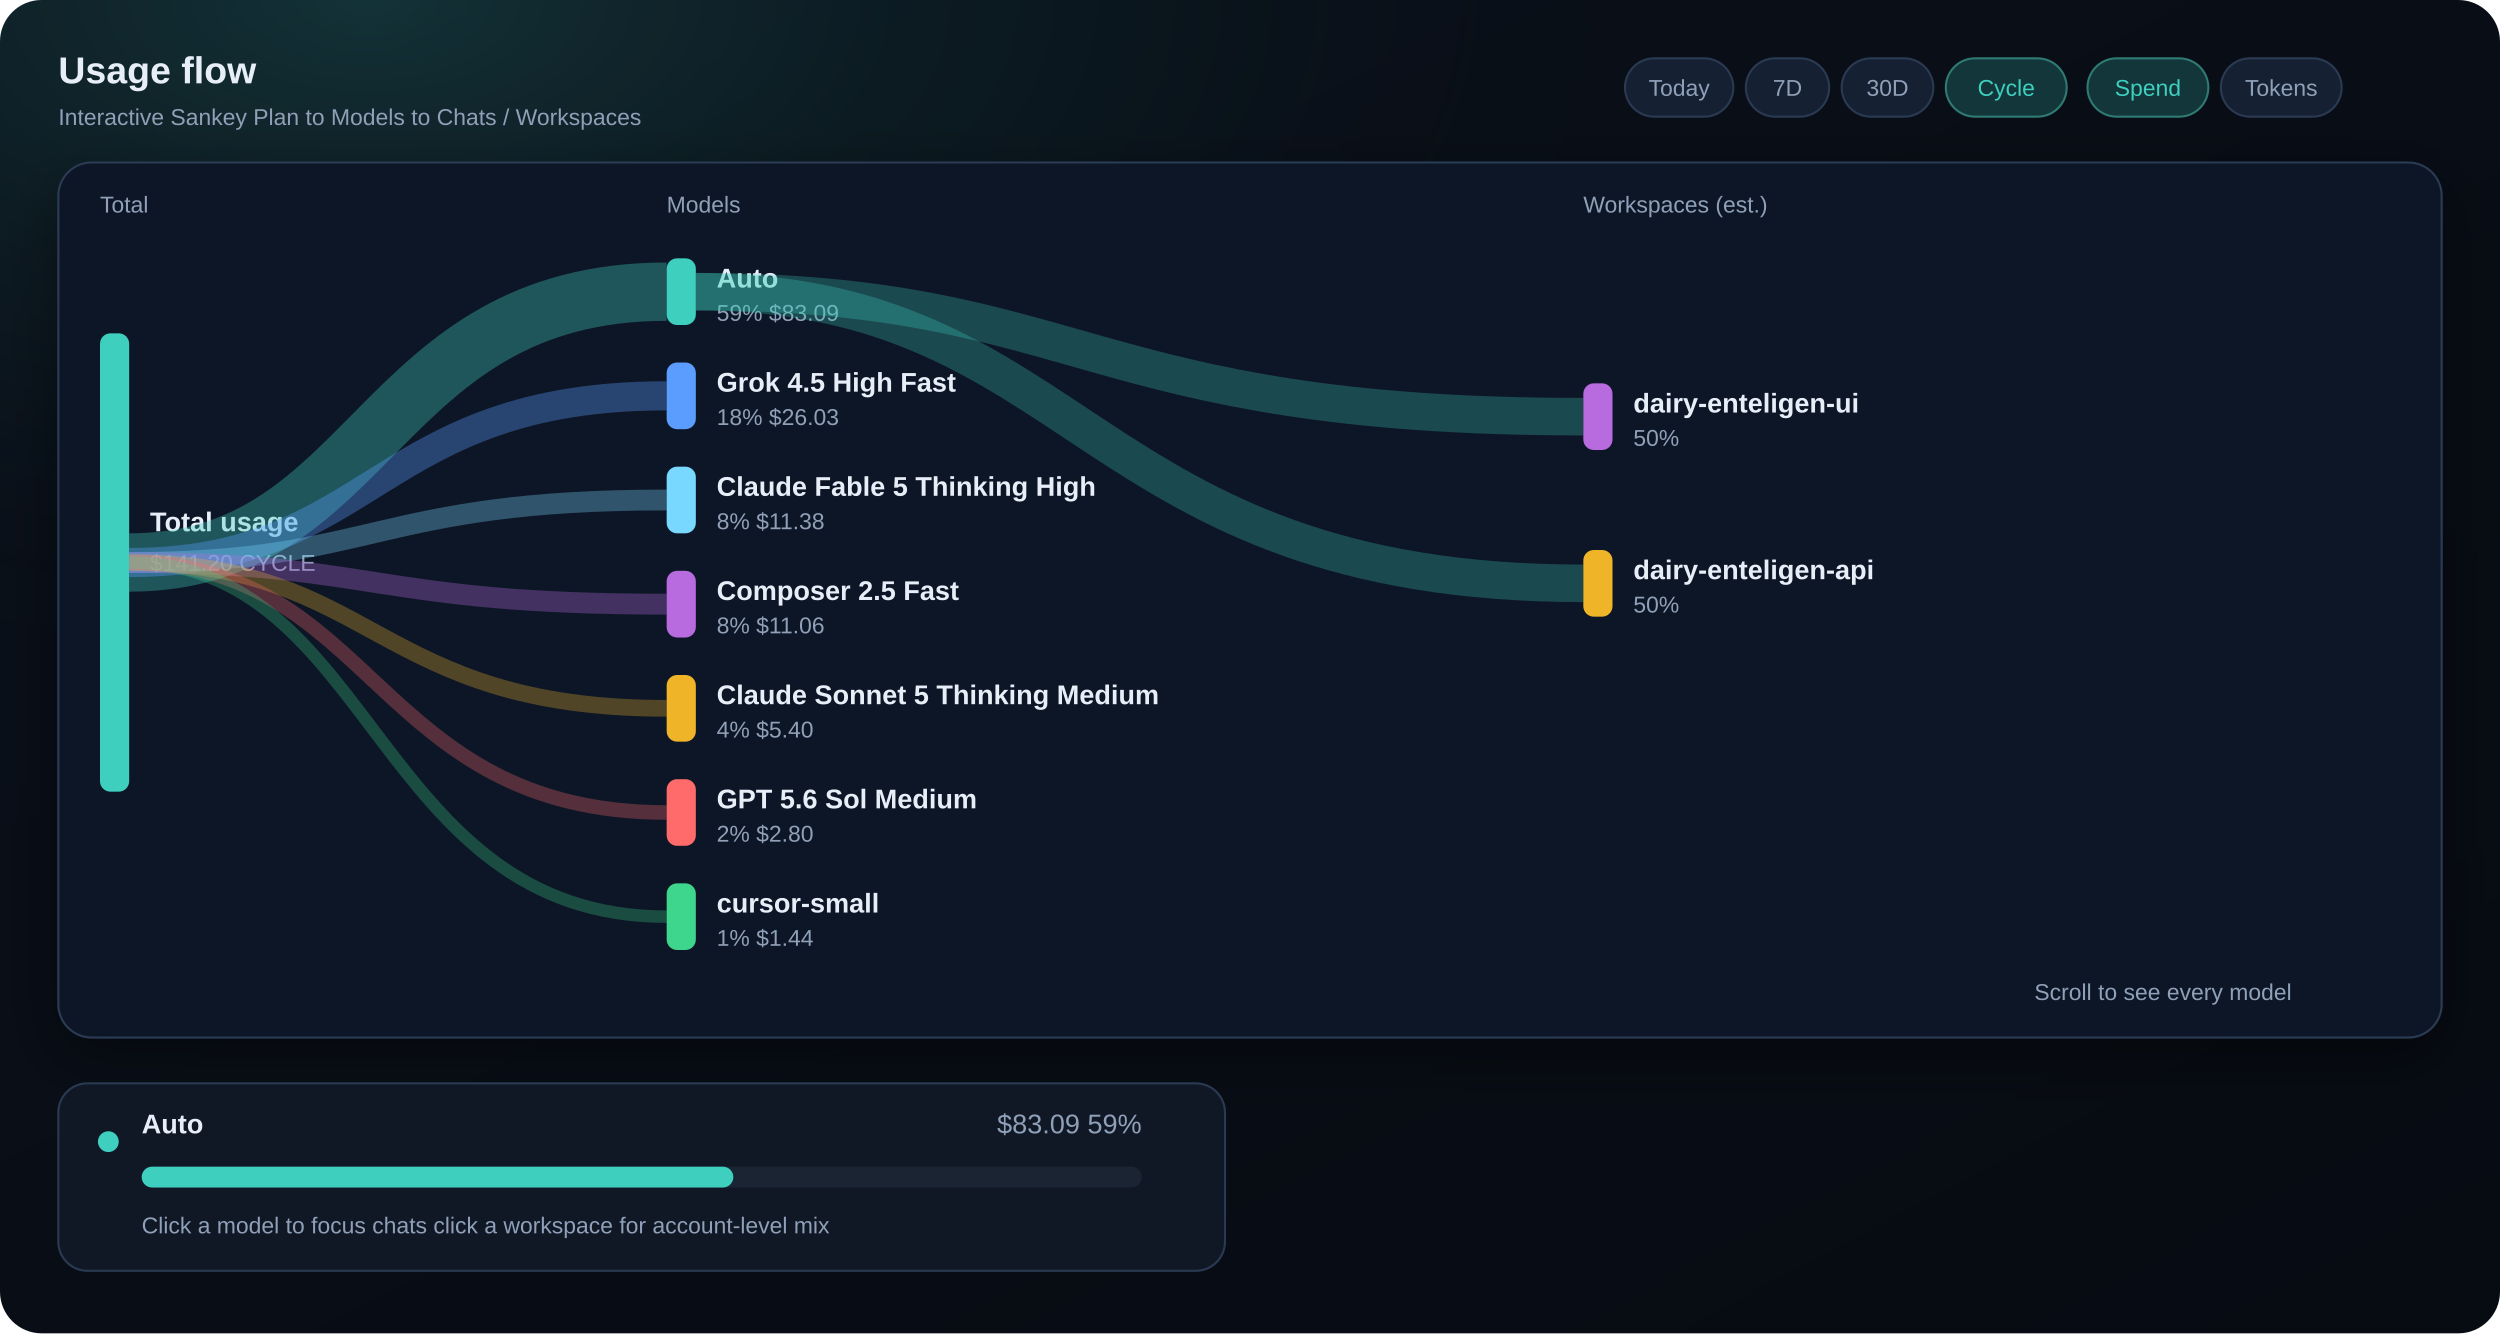
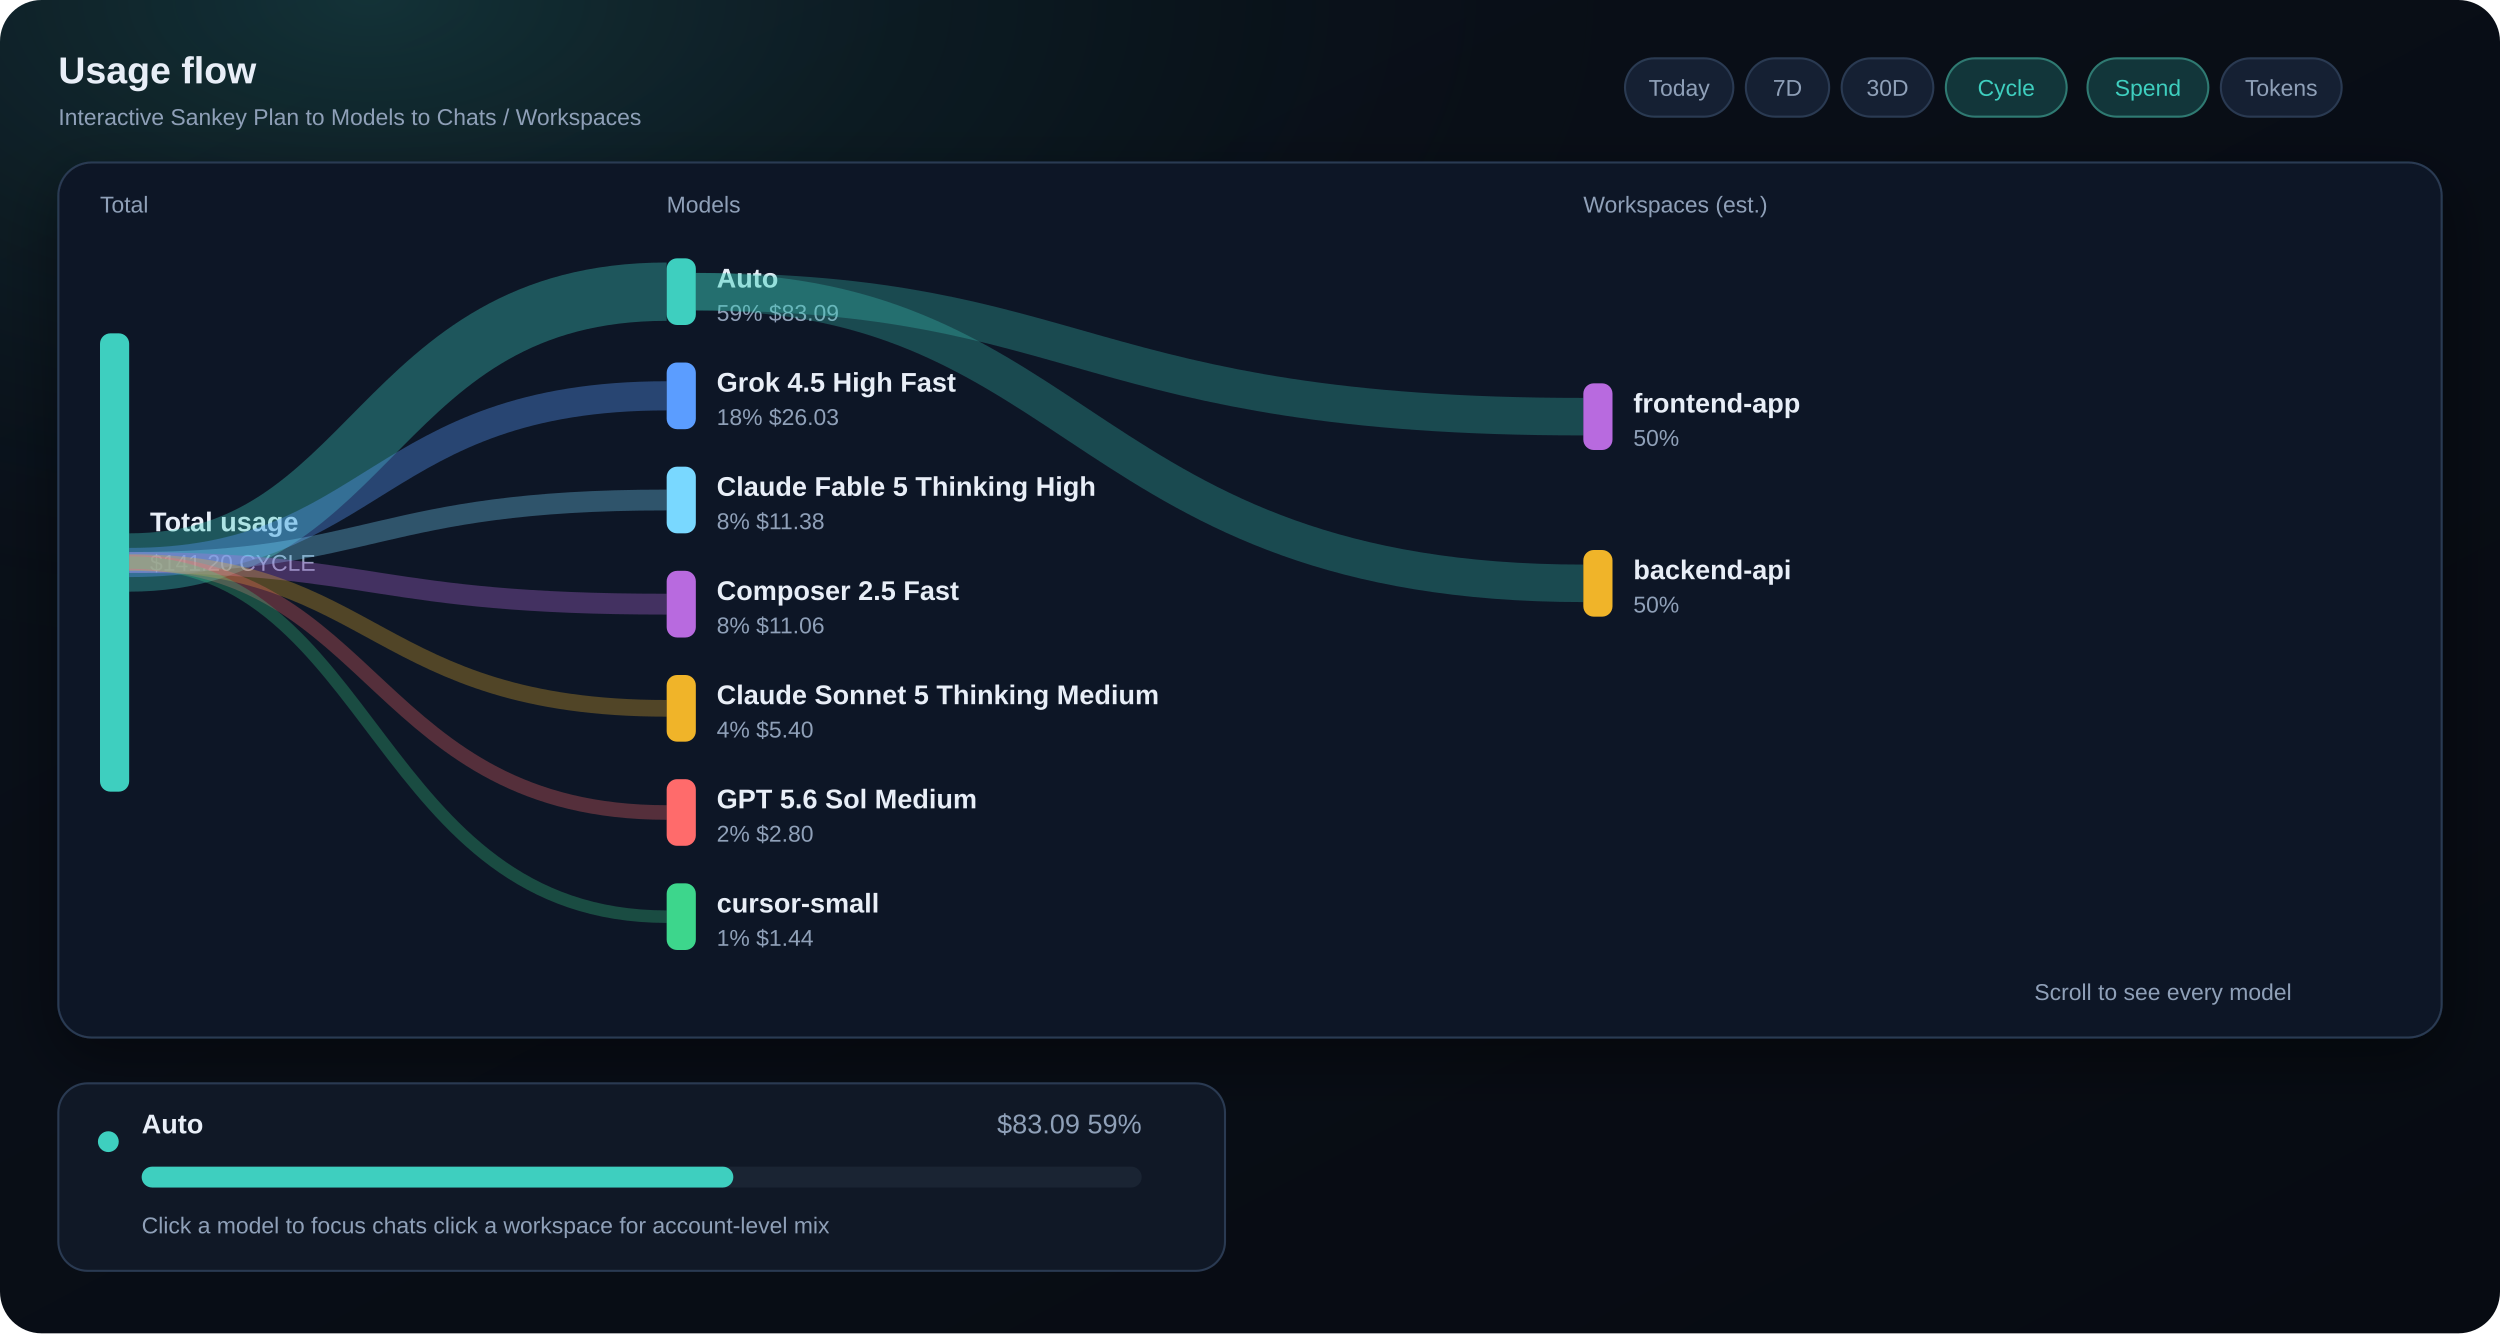
<svg xmlns="http://www.w3.org/2000/svg" width="1200" height="640" viewBox="0 0 1200 640">
  <defs>
    <linearGradient id="bg" x1="0" y1="0" x2="1" y2="1">
      <stop stop-color="#0a101a" />
      <stop offset="1" stop-color="#070b12" />
    </linearGradient>
    <radialGradient id="glow" cx=".15" cy="0" r=".55">
      <stop stop-color="#3ecfbf" stop-opacity=".18" />
      <stop offset="1" stop-opacity="0" />
    </radialGradient>
    <filter id="shadow">
      <feDropShadow dx="0" dy="10" stdDeviation="14" flood-opacity=".4" />
    </filter>
    <style>
      text{font-family:Segoe UI,Arial,sans-serif;fill:#e8eef7}
      .muted{fill:#8fa0b8}.tiny{font-size:11px}.small{font-size:13px}.title{font-size:18px;font-weight:700}.strong{font-weight:700}
      .card{fill:#101826;stroke:#2a3a52}
    </style>
  </defs>
  <rect width="1200" height="640" rx="20" fill="url(#bg)" />
  <rect width="1200" height="640" rx="20" fill="url(#glow)" />
  <text x="28" y="40" class="title">Usage flow</text>
  <text x="28" y="60" class="tiny muted">Interactive Sankey   Plan to Models to Chats / Workspaces</text>
  <g transform="translate(780 28)">
    <rect width="52" height="28" rx="14" fill="#152033" stroke="#2a3a52" />
    <text x="26" y="18" text-anchor="middle" class="tiny muted">Today</text>
    <rect x="58" width="40" height="28" rx="14" fill="#152033" stroke="#2a3a52" />
    <text x="78" y="18" text-anchor="middle" class="tiny muted">7D</text>
    <rect x="104" width="44" height="28" rx="14" fill="#152033" stroke="#2a3a52" />
    <text x="126" y="18" text-anchor="middle" class="tiny muted">30D</text>
    <rect x="154" width="58" height="28" rx="14" fill="#12363a" stroke="#2f7a72" />
    <text x="183" y="18" text-anchor="middle" class="tiny" style="fill:#3ecfbf">Cycle</text>
    <rect x="222" width="58" height="28" rx="14" fill="#12363a" stroke="#2f7a72" />
    <text x="251" y="18" text-anchor="middle" class="tiny" style="fill:#3ecfbf">Spend</text>
    <rect x="286" width="58" height="28" rx="14" fill="#152033" stroke="#2a3a52" />
    <text x="315" y="18" text-anchor="middle" class="tiny muted">Tokens</text>
  </g>
  <rect x="28" y="78" width="1144" height="420" rx="16" class="card" filter="url(#shadow)" />
  <text x="48" y="102" class="tiny muted">Total</text>
  <text x="320" y="102" class="tiny muted">Models</text>
  <text x="760" y="102" class="tiny muted">Workspaces (est.)</text>
  <rect x="48" y="160" width="14" height="220" rx="5" fill="#3ecfbf" />
  <text x="72" y="255" class="small strong">Total usage</text>
  <text x="72" y="274" class="tiny muted">$141.20   CYCLE</text>
  <path d="M62 270 C180 270 180 140 320 140" fill="none" stroke="#3ecfbf" stroke-width="28" opacity=".35" />
  <path d="M62 270 C180 270 180 190 320 190" fill="none" stroke="#5b9dff" stroke-width="14" opacity=".35" />
  <path d="M62 270 C180 270 180 240 320 240" fill="none" stroke="#79d8ff" stroke-width="10" opacity=".32" />
  <path d="M62 270 C180 270 180 290 320 290" fill="none" stroke="#b86adf" stroke-width="10" opacity=".32" />
  <path d="M62 270 C180 270 180 340 320 340" fill="none" stroke="#f0b429" stroke-width="8" opacity=".3" />
  <path d="M62 270 C180 270 180 390 320 390" fill="none" stroke="#ff6b6b" stroke-width="7" opacity=".3" />
  <path d="M62 270 C180 270 180 440 320 440" fill="none" stroke="#3dd68c" stroke-width="6" opacity=".28" />
  <rect x="320" y="124" width="14" height="32" rx="5" fill="#3ecfbf" />
  <text x="344" y="138" class="small strong">Auto</text>
  <text x="344" y="154" class="tiny muted">59%   $83.09</text>
  <rect x="320" y="174" width="14" height="32" rx="5" fill="#5b9dff" />
  <text x="344" y="188" class="small strong">Grok 4.5 High Fast</text>
  <text x="344" y="204" class="tiny muted">18%   $26.03</text>
  <rect x="320" y="224" width="14" height="32" rx="5" fill="#79d8ff" />
  <text x="344" y="238" class="small strong">Claude Fable 5 Thinking High</text>
  <text x="344" y="254" class="tiny muted">8%   $11.38</text>
  <rect x="320" y="274" width="14" height="32" rx="5" fill="#b86adf" />
  <text x="344" y="288" class="small strong">Composer 2.5 Fast</text>
  <text x="344" y="304" class="tiny muted">8%   $11.06</text>
  <rect x="320" y="324" width="14" height="32" rx="5" fill="#f0b429" />
  <text x="344" y="338" class="small strong">Claude Sonnet 5 Thinking Medium</text>
  <text x="344" y="354" class="tiny muted">4%   $5.40</text>
  <rect x="320" y="374" width="14" height="32" rx="5" fill="#ff6b6b" />
  <text x="344" y="388" class="small strong">GPT 5.6 Sol Medium</text>
  <text x="344" y="404" class="tiny muted">2%   $2.80</text>
  <rect x="320" y="424" width="14" height="32" rx="5" fill="#3dd68c" />
  <text x="344" y="438" class="small strong">cursor-small</text>
  <text x="344" y="454" class="tiny muted">1%   $1.44</text>
  <path d="M334 140 C520 140 520 200 760 200" fill="none" stroke="#3ecfbf" stroke-width="18" opacity=".28" />
  <path d="M334 140 C520 140 520 280 760 280" fill="none" stroke="#3ecfbf" stroke-width="18" opacity=".28" />
  <rect x="760" y="184" width="14" height="32" rx="5" fill="#b86adf" />
-   <text x="784" y="198" class="small strong">dairy-enteligen-ui</text>
+   <text x="784" y="198" class="small strong">frontend-app</text>
  <text x="784" y="214" class="tiny muted">50%</text>
  <rect x="760" y="264" width="14" height="32" rx="5" fill="#f0b429" />
-   <text x="784" y="278" class="small strong">dairy-enteligen-api</text>
+   <text x="784" y="278" class="small strong">backend-api</text>
  <text x="784" y="294" class="tiny muted">50%</text>
  <text x="1100" y="480" text-anchor="end" class="tiny muted">Scroll to see every model</text>
  <g transform="translate(28 520)">
    <rect width="560" height="90" rx="14" class="card" />
    <circle cx="24" cy="28" r="5" fill="#3ecfbf" />
    <text x="40" y="24" class="small strong">Auto</text>
    <text x="520" y="24" text-anchor="end" class="small muted">$83.09   59%</text>
    <rect x="40" y="40" width="480" height="10" rx="5" fill="#1a2433" />
    <rect x="40" y="40" width="284" height="10" rx="5" fill="#3ecfbf" />
    <text x="40" y="72" class="tiny muted">Click a model to focus chats   click a workspace for account-level mix</text>
  </g>
</svg>
